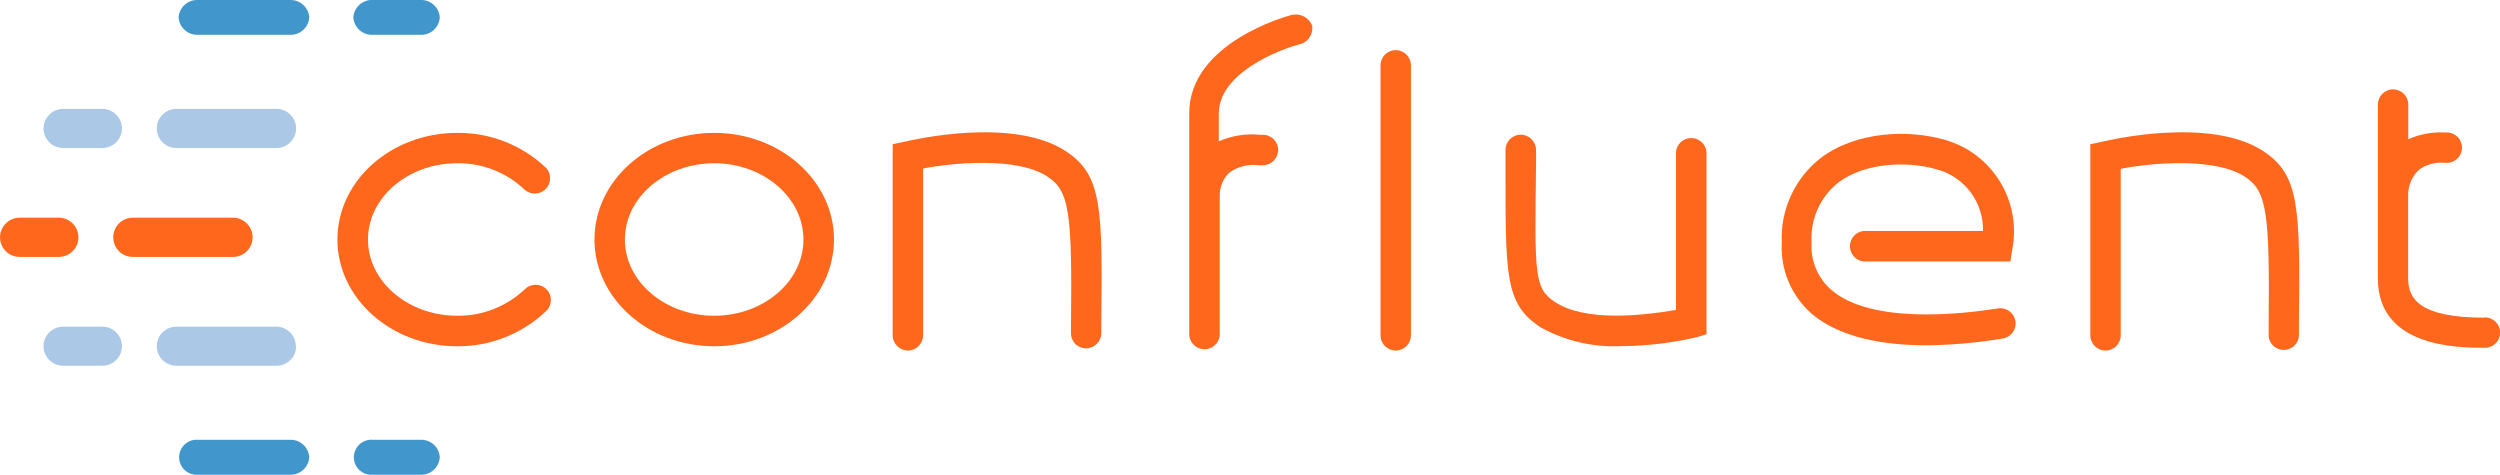
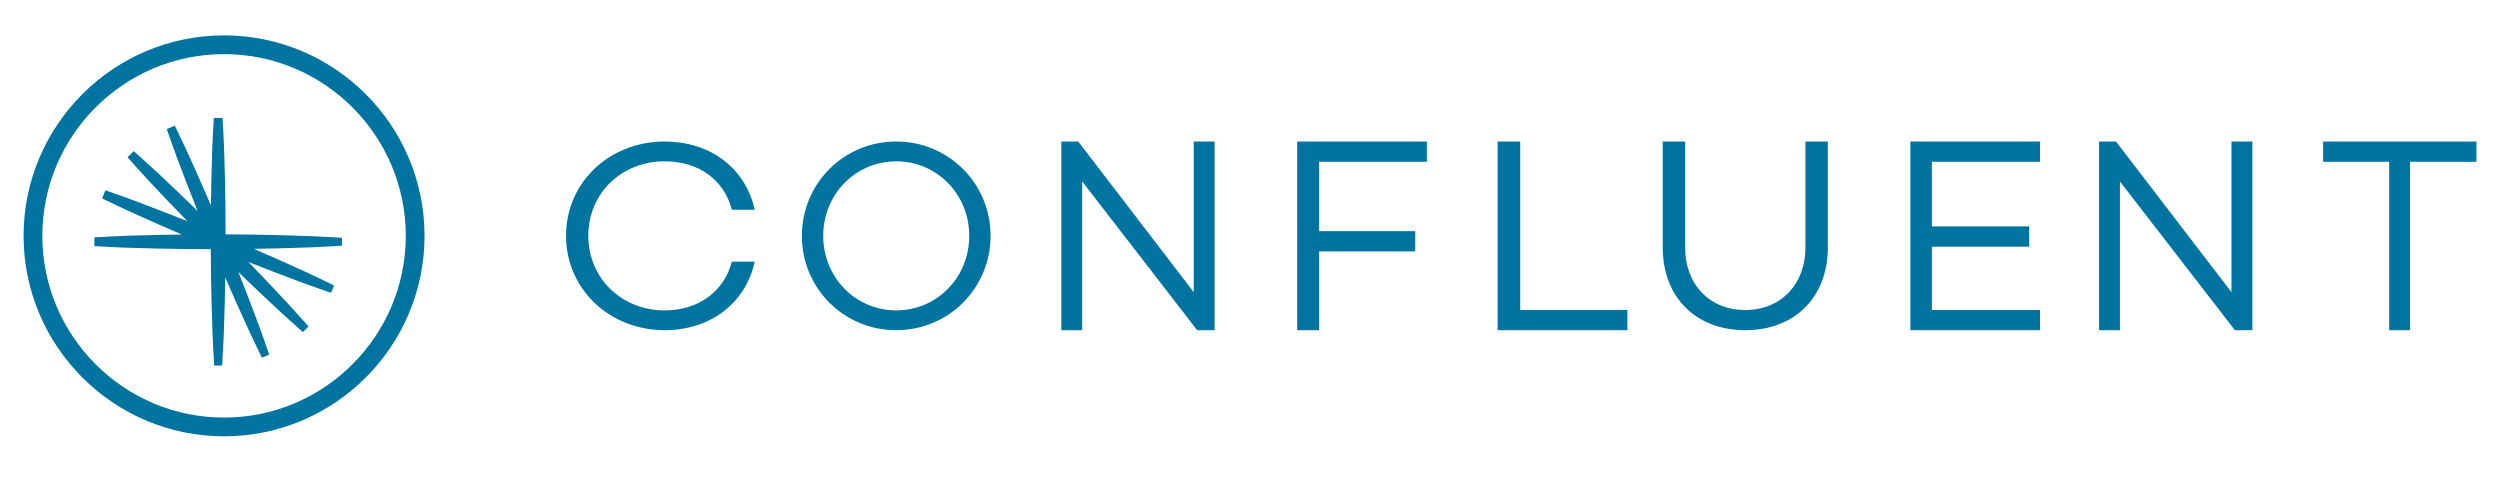
- <svg xmlns="http://www.w3.org/2000/svg" id="Layer_1" data-name="Layer 1" viewBox="0 0 181 34.37">
-   <defs>
-     <style>.cls-1{fill:#ff671d;}.cls-2{fill:#abc8e7;}.cls-3{fill:#4197cb;}.cls-4{fill:none;stroke:#ff671d;stroke-miterlimit:10;stroke-width:2.21px;opacity:0.51;}</style>
-   </defs>
-   <path class="cls-1" d="M5.68,17.18A1.42,1.42,0,0,1,4.26,18.6H1.42A1.42,1.42,0,0,1,0,17.18H0a1.43,1.43,0,0,1,1.42-1.42H4.26a1.43,1.43,0,0,1,1.42,1.42Z" transform="translate(0 0)" />
-   <path class="cls-1" d="M18.29,17.18a1.42,1.42,0,0,1-1.42,1.42H9.62A1.41,1.41,0,0,1,8.2,17.18h0a1.42,1.42,0,0,1,1.42-1.42h7.25a1.43,1.43,0,0,1,1.42,1.42Z" transform="translate(0 0)" />
-   <path class="cls-2" d="M8.83,9.3a1.43,1.43,0,0,1-1.42,1.42H4.57A1.43,1.43,0,0,1,3.15,9.3h0A1.43,1.43,0,0,1,4.57,7.88H7.41A1.43,1.43,0,0,1,8.83,9.3Z" transform="translate(0 0)" />
-   <path class="cls-2" d="M21.44,9.3A1.43,1.43,0,0,1,20,10.72H12.77A1.43,1.43,0,0,1,11.35,9.3h0a1.43,1.43,0,0,1,1.42-1.42H20A1.43,1.43,0,0,1,21.44,9.3Z" transform="translate(0 0)" />
-   <path class="cls-2" d="M8.83,25.07a1.42,1.42,0,0,1-1.42,1.41H4.57a1.42,1.42,0,0,1-1.42-1.41h0a1.42,1.42,0,0,1,1.42-1.42H7.41a1.42,1.42,0,0,1,1.42,1.42Z" transform="translate(0 0)" />
-   <path class="cls-2" d="M21.44,25.07A1.42,1.42,0,0,1,20,26.48H12.77a1.42,1.42,0,0,1-1.42-1.41h0a1.42,1.42,0,0,1,1.42-1.42H20a1.42,1.42,0,0,1,1.42,1.42Z" transform="translate(0 0)" />
-   <path class="cls-3" d="M22.39,1.26A1.35,1.35,0,0,1,21,2.52H14.35a1.35,1.35,0,0,1-1.42-1.26A1.35,1.35,0,0,1,14.35,0H21A1.35,1.35,0,0,1,22.39,1.26Z" transform="translate(0 0)" />
-   <path class="cls-3" d="M31.84,1.26a1.34,1.34,0,0,1-1.41,1.26H27a1.35,1.35,0,0,1-1.42-1.26A1.35,1.35,0,0,1,27,0h3.47A1.34,1.34,0,0,1,31.84,1.26Z" transform="translate(0 0)" />
-   <path class="cls-3" d="M22.39,33.1A1.35,1.35,0,0,1,21,34.37H14.35a1.27,1.27,0,1,1,0-2.53H21A1.35,1.35,0,0,1,22.39,33.1Z" transform="translate(0 0)" />
-   <path class="cls-3" d="M31.84,33.1a1.35,1.35,0,0,1-1.41,1.27H27a1.27,1.27,0,1,1,0-2.53h3.47A1.34,1.34,0,0,1,31.84,33.1Z" transform="translate(0 0)" />
-   <path class="cls-1" d="M51.71,25.07c-4.78,0-8.67-3.47-8.67-7.73s3.89-7.72,8.67-7.72,8.67,3.46,8.67,7.72S56.49,25.07,51.71,25.07Zm0-13.25c-3.57,0-6.47,2.48-6.47,5.52s2.9,5.52,6.47,5.52,6.46-2.48,6.46-5.52S55.27,11.82,51.71,11.82Z" transform="translate(0 0)" />
-   <path class="cls-1" d="M33.1,25.07c-4.78,0-8.67-3.47-8.67-7.73s3.89-7.72,8.67-7.72a9.19,9.19,0,0,1,6.46,2.56A1.11,1.11,0,0,1,38,13.75a6.93,6.93,0,0,0-4.9-1.93c-3.56,0-6.46,2.48-6.46,5.52s2.9,5.52,6.46,5.52A7,7,0,0,0,38,20.94a1.1,1.1,0,1,1,1.56,1.56A9.22,9.22,0,0,1,33.1,25.07Z" transform="translate(0 0)" />
-   <path class="cls-4" d="M40.67,17.34" transform="translate(0 0)" />
-   <path class="cls-1" d="M65.74,25.38a1.11,1.11,0,0,1-1.11-1.1V10.44l1-.21c.31-.07,7.67-1.81,11.51.7,2.67,1.74,2.69,4.07,2.59,12.72l0,.48a1.1,1.1,0,0,1-1.11,1.09,1.08,1.08,0,0,1-1.08-1.11v-.48c.09-8.22-.1-9.8-1.71-10.85-2.2-1.44-6.8-1-9-.58V24.28A1.1,1.1,0,0,1,65.74,25.38Z" transform="translate(0 0)" />
-   <path class="cls-1" d="M101.05,25.38a1.1,1.1,0,0,1-1.1-1.1V4.73a1.1,1.1,0,1,1,2.2,0V24.28A1.1,1.1,0,0,1,101.05,25.38Z" transform="translate(0 0)" />
-   <path class="cls-1" d="M117.41,25.06a11,11,0,0,1-5.85-1.35C108.93,22,109,20,109,11.77v-.93a1.1,1.1,0,0,1,1.11-1.09,1.12,1.12,0,0,1,1.1,1.12v.92c-.09,8-.17,9.07,1.36,10.07,2.21,1.45,6.25,1,8.77.58V11a1.11,1.11,0,0,1,2.21,0V24.2l-.69.21A24.74,24.74,0,0,1,117.41,25.06Z" transform="translate(0 0)" />
-   <path class="cls-1" d="M152.44,25.38a1.1,1.1,0,0,1-1.1-1.1V10.44l1-.21c.3-.07,7.66-1.81,11.5.7,2.67,1.74,2.69,4.07,2.6,12.72v.48a1.1,1.1,0,1,1-2.19,0v-.48c.08-8.22-.11-9.8-1.71-10.85-2.21-1.44-6.81-1-9-.58V24.28A1.1,1.1,0,0,1,152.44,25.38Z" transform="translate(0 0)" />
-   <path class="cls-1" d="M139.53,25c-3.05,0-6.28-.51-8.37-2.29A6.38,6.38,0,0,1,129,17.58a7.35,7.35,0,0,1,2.83-6.15c2.6-1.95,6.41-2.06,9-1.3A6.89,6.89,0,0,1,145.7,18l-.15.93H134.94a1.11,1.11,0,0,1,0-2.21h8.63a4.51,4.51,0,0,0-3.36-4.46c-2-.59-5.12-.54-7.11.95a5.15,5.15,0,0,0-1.94,4.38A4.17,4.17,0,0,0,132.6,21c2.9,2.48,9.39,1.75,12.05,1.33a1.1,1.1,0,0,1,.35,2.18A36.23,36.23,0,0,1,139.53,25Z" transform="translate(0 0)" />
-   <path class="cls-1" d="M95,1.86a1.28,1.28,0,0,0-1.52-.77c-.29.08-7.38,2-7.38,7.11V24.28a1.11,1.11,0,0,0,2.21,0V14.19A2.26,2.26,0,0,1,89,12.5a3,3,0,0,1,2.2-.53h.2a1.13,1.13,0,0,0,1.14-1.1,1.1,1.1,0,0,0-1.09-1.11h-.21a6,6,0,0,0-3,.47v-2c0-3.38,5.68-5,5.76-5A1.21,1.21,0,0,0,95,1.86Z" transform="translate(0 0)" />
-   <path class="cls-1" d="M179.9,23c-4.74,0-5.55-1.37-5.55-2.84v-6a2.5,2.5,0,0,1,.75-1.84,2.65,2.65,0,0,1,1.9-.53h.15a1.1,1.1,0,0,0,0-2.2H177a5.81,5.81,0,0,0-2.64.49V7.57a1.1,1.1,0,1,0-2.2,0V20.18c0,5,5.87,5,7.75,5a1.1,1.1,0,0,0,0-2.2Z" transform="translate(0 0)" />
+ <svg xmlns="http://www.w3.org/2000/svg" width="212" height="41" viewBox="0 0 212 41">
+   <g fill="#0074A1" fill-rule="evenodd">
+     <path d="M62.065 22.19H64c-.755 3.472-3.705 5.81-7.646 5.81C51.728 28 48 24.55 48 19.989 48 15.427 51.728 12 56.354 12c3.94 0 6.89 2.315 7.646 5.787h-1.935c-.661-2.519-2.785-4.107-5.71-4.107-3.635 0-6.467 2.7-6.467 6.309 0 3.608 2.832 6.332 6.466 6.332 2.926 0 5.05-1.635 5.71-4.131M84 20c0 4.455-3.57 8-8 8s-8-3.545-8-8 3.57-8 8-8 8 3.545 8 8m-1.808 0c0-3.5-2.711-6.318-6.192-6.318-3.48 0-6.192 2.818-6.192 6.318 0 3.5 2.712 6.318 6.192 6.318S82.192 23.5 82.192 20M103 12v16h-1.48l-9.75-12.612V28H90V12h1.435l9.794 12.777V12zM111.86 13.718V19.6h8.15v1.717h-8.15V28H110V12h11v1.718zM138 26.282V28h-11V12h1.914v14.282zM155 20.994c0 4.185-2.79 7.006-7 7.006s-7-2.82-7-7.006V12h1.9v8.994c0 3.075 2.02 5.295 5.1 5.295 3.055 0 5.1-2.22 5.1-5.295V12h1.9v8.994zM163.826 13.718V19.2h8.25v1.718h-8.25v5.365H173V28h-11V12h11v1.718zM191 12v16h-1.48l-9.75-12.612V28H178V12h1.435l9.794 12.777V12zM210 13.718h-5.626V28h-1.77V13.718H197V12h13zM26.375 20.975c.875-.047 1.75-.075 2.625-.139v-.672c-.875-.064-1.75-.092-2.625-.14l-2.625-.081c-1.54-.047-3.08-.06-4.622-.07-.003-1.54-.01-3.082-.051-4.623l-.074-2.625c-.045-.875-.07-1.75-.132-2.625h-.742c-.062.875-.087 1.75-.132 2.625l-.073 2.625c-.02.723-.029 1.447-.036 2.17-.285-.665-.57-1.33-.865-1.991l-1.072-2.397c-.377-.79-.735-1.59-1.127-2.375l-.684.285c.277.831.589 1.65.882 2.475l.937 2.454c.258.675.526 1.346.796 2.018a129.517 129.517 0 0 0-1.56-1.509l-1.908-1.804c-.65-.587-1.287-1.188-1.95-1.763l-.523.524c.574.663 1.175 1.3 1.762 1.95l1.804 1.908c.498.525 1.003 1.043 1.509 1.56-.672-.27-1.343-.538-2.019-.796l-2.453-.937c-.825-.293-1.644-.605-2.476-.883l-.284.685c.785.392 1.584.75 2.375 1.127l2.397 1.072c.66.295 1.325.58 1.99.864-.723.008-1.446.017-2.17.036l-2.624.074c-.875.045-1.75.07-2.625.132v.742c.875.062 1.75.087 2.625.132l2.625.073c1.542.042 3.083.049 4.624.052.01 1.54.022 3.081.069 4.622l.082 2.625c.047.875.075 1.75.139 2.625h.672c.064-.875.092-1.75.14-2.625l.081-2.625c.023-.741.035-1.482.046-2.223.292.681.587 1.361.892 2.037l1.08 2.393c.378.79.738 1.588 1.133 2.373l.62-.259c-.275-.832-.583-1.651-.875-2.478l-.93-2.455c-.262-.694-.534-1.383-.808-2.072.531.517 1.063 1.032 1.604 1.54l1.913 1.799c.652.585 1.29 1.184 1.955 1.758l.476-.476c-.574-.664-1.173-1.303-1.758-1.955l-1.799-1.914a132.32 132.32 0 0 0-1.539-1.603c.688.275 1.377.546 2.07.809l2.457.929c.826.292 1.645.6 2.478.876l.258-.622c-.785-.393-1.582-.755-2.373-1.133l-2.393-1.08c-.676-.304-1.356-.598-2.036-.892.74-.01 1.481-.022 2.222-.045l2.625-.082z" />
+     <path d="M19 37C9.626 37 2 29.374 2 20 2 10.626 9.626 3 19 3c9.374 0 17 7.626 17 17 0 9.374-7.626 17-17 17m0-32.41C10.503 4.59 3.59 11.502 3.59 20S10.503 35.41 19 35.41 34.41 28.497 34.41 20 27.497 4.59 19 4.59" />
+   </g>
</svg>
